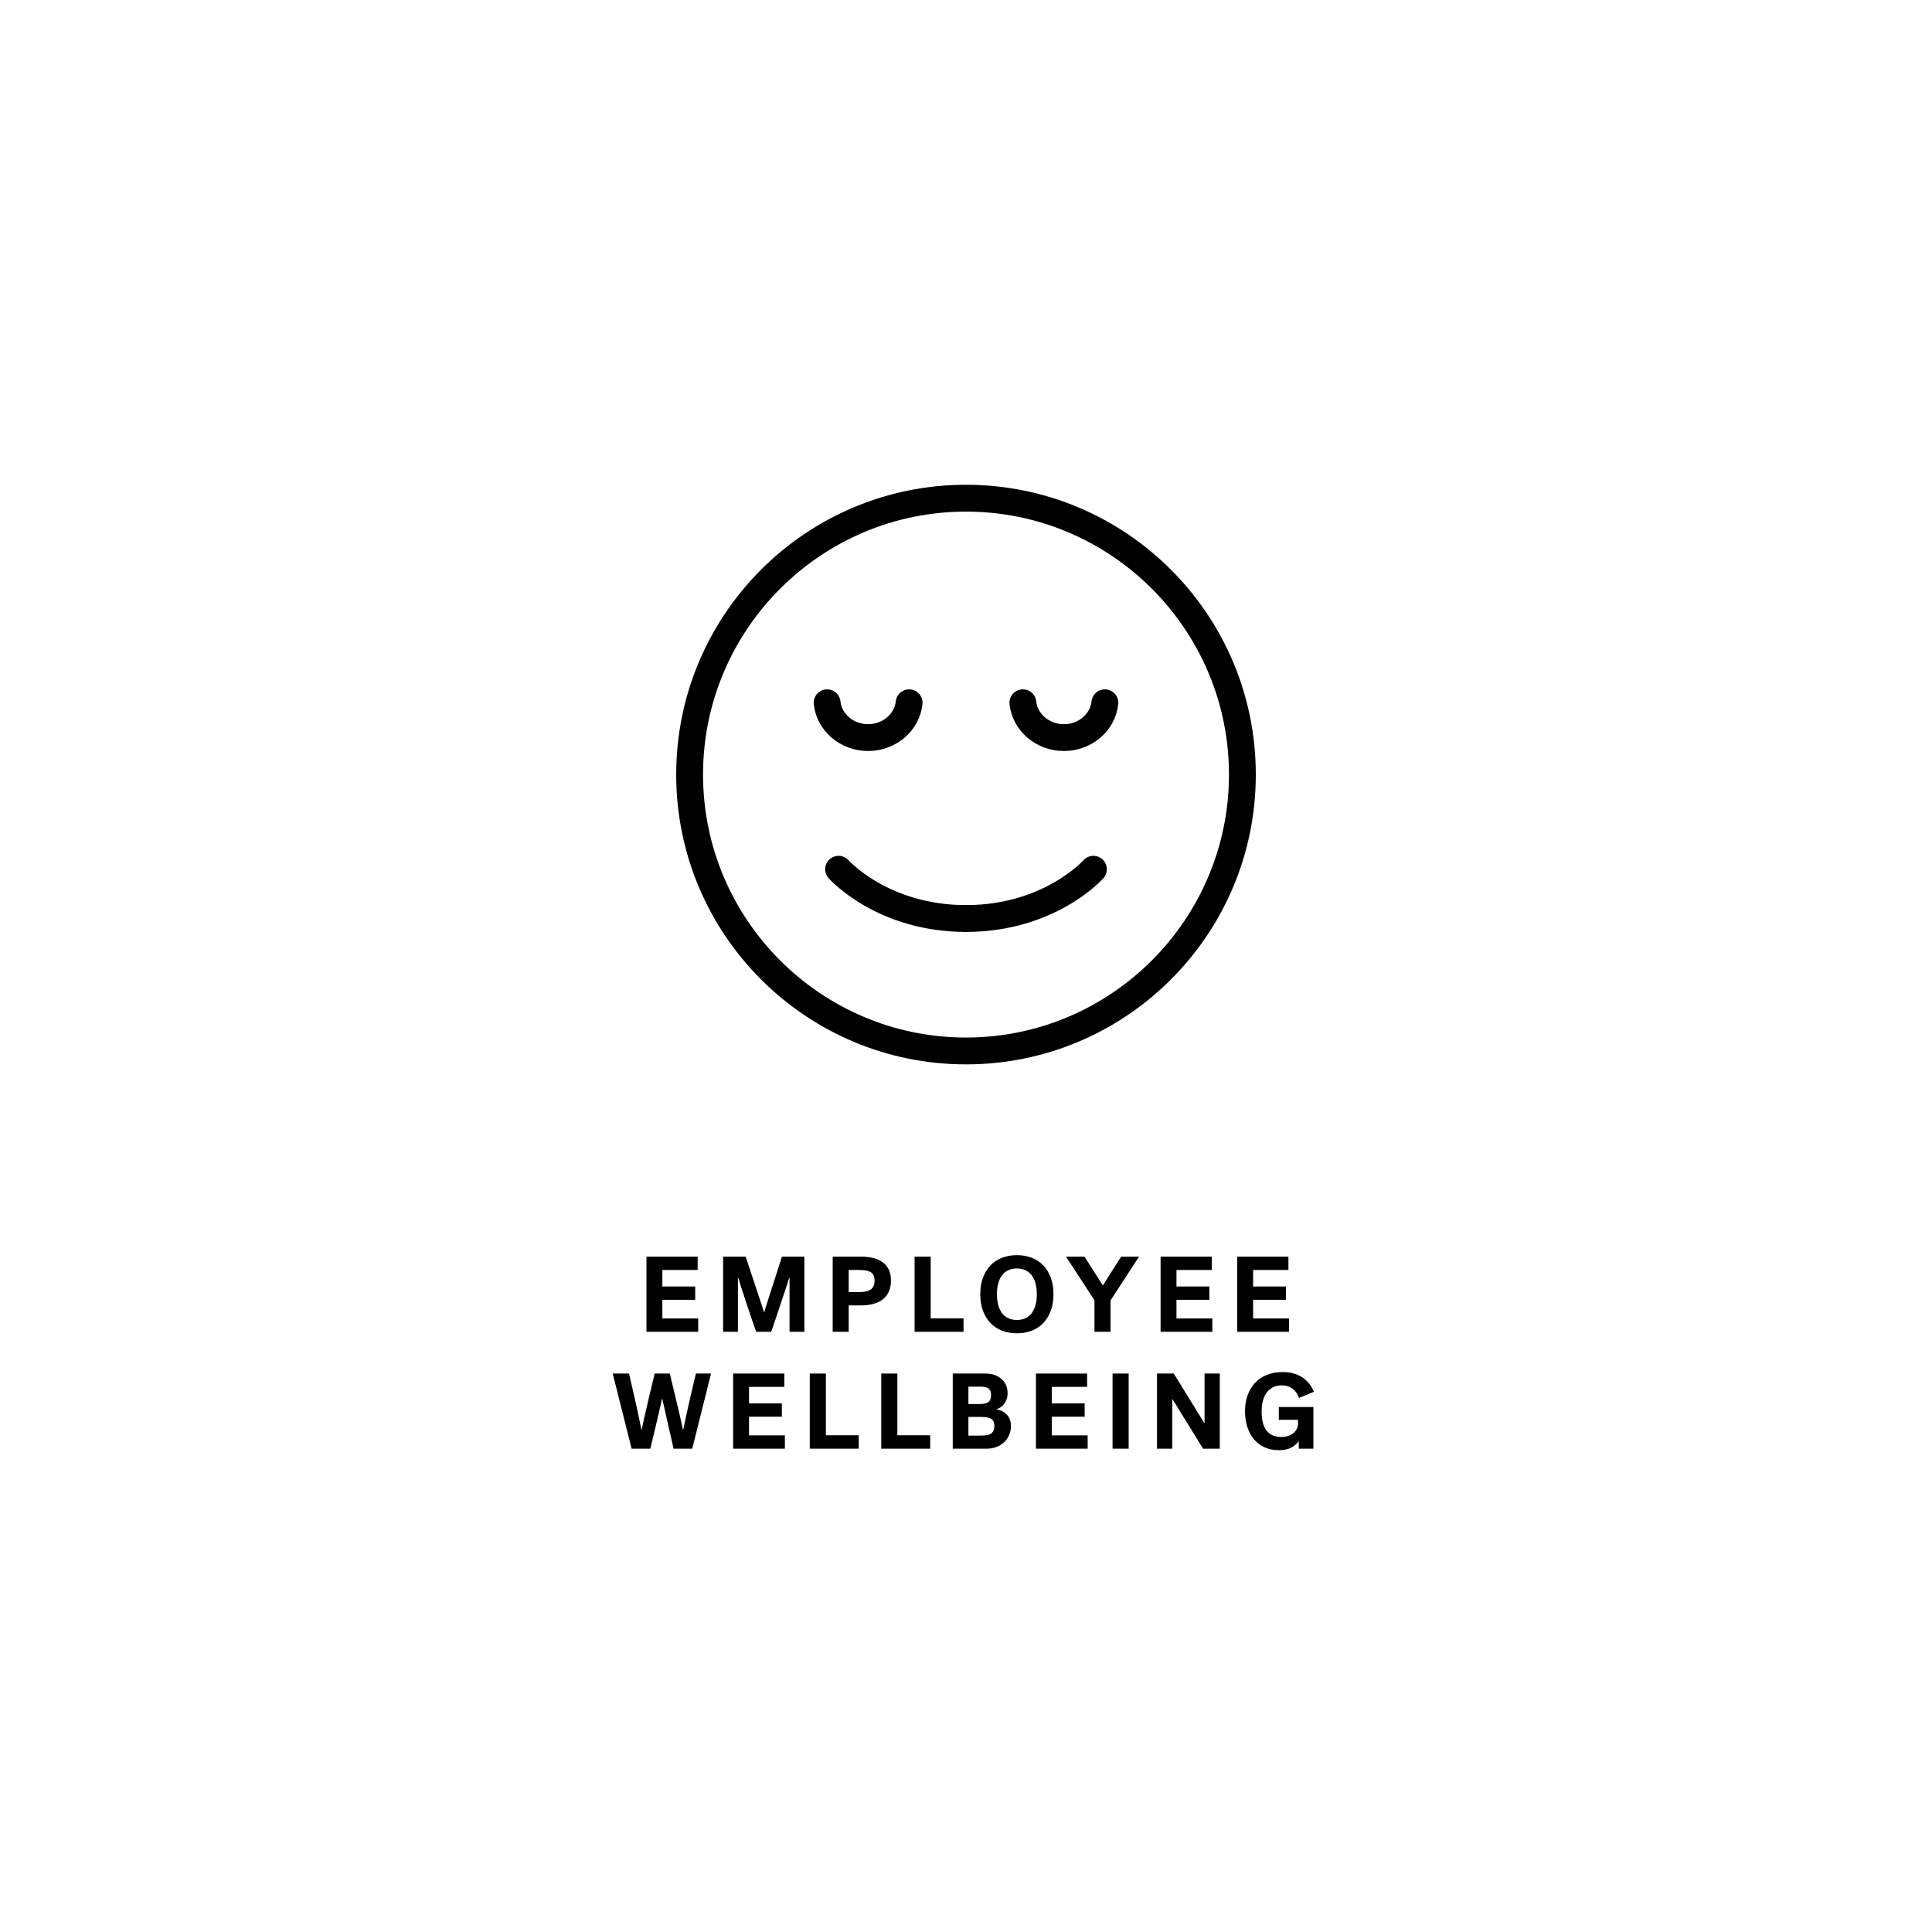
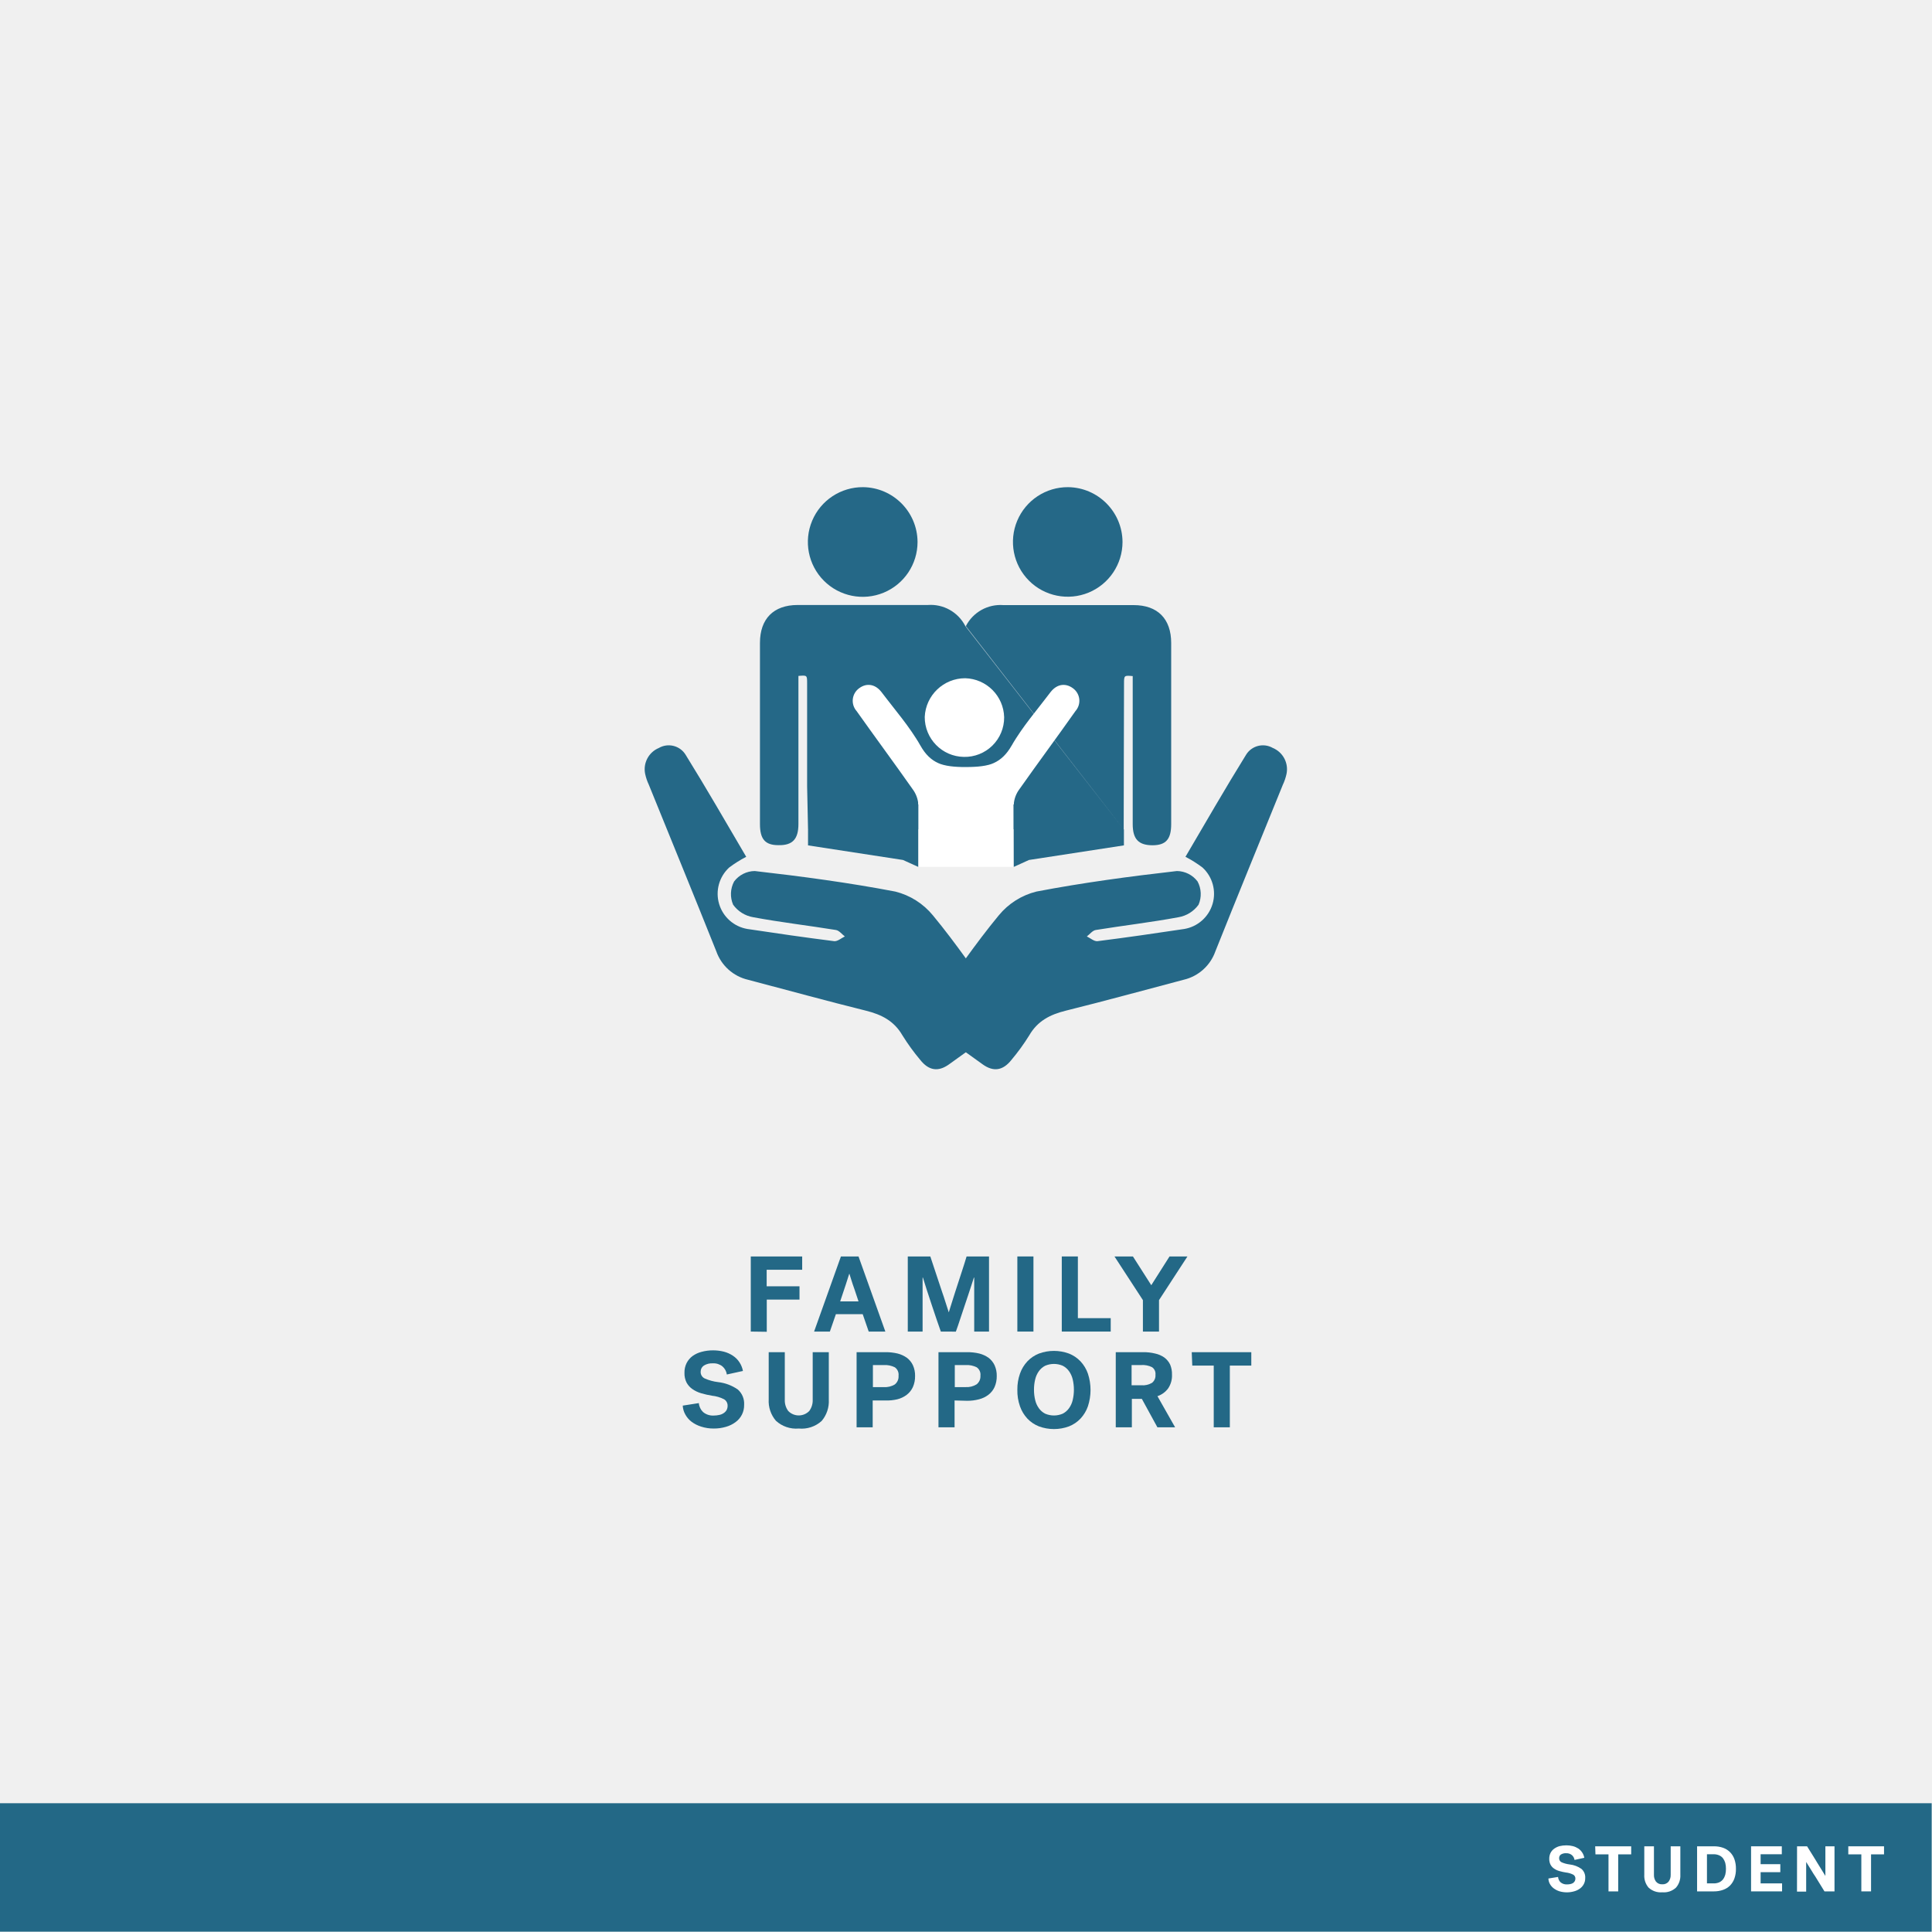
- <svg xmlns="http://www.w3.org/2000/svg" version="1.1" x="0px" y="0px" viewBox="0 0 360 360" enable-background="new 0 0 360 360" xml:space="preserve">
+ <svg xmlns="http://www.w3.org/2000/svg" viewBox="0 0 360 360.06">
+   <defs>
+     <style>.cls-1{fill:#236886;}.cls-2{fill:#fff;}.cls-3{fill:#256887;}</style>
+   </defs>
  <g id="BACKGROUND">
-     <rect x="0" y="0" fill="#FFFFFF" width="360" height="360" />
+     <rect class="cls-1" y="336.06" width="360" height="23.94" />
+     <path class="cls-2" d="M290.57,346.29a.81.81,0,0,0,.47.78,5.38,5.38,0,0,0,1.49.4,4.68,4.68,0,0,1,2.2.83,2.07,2.07,0,0,1,.7,1.72,2.3,2.3,0,0,1-.25,1.09,2.43,2.43,0,0,1-.7.83,3.21,3.21,0,0,1-1.08.53,4.93,4.93,0,0,1-2.78,0,3.67,3.67,0,0,1-1.08-.56,2.6,2.6,0,0,1-.7-.82,2.24,2.24,0,0,1-.27-1l1.8-.29a1.55,1.55,0,0,0,.47,1,1.71,1.71,0,0,0,1.21.39,2.84,2.84,0,0,0,.6-.06,1.49,1.49,0,0,0,.5-.19,1.1,1.1,0,0,0,.33-.35.94.94,0,0,0,.12-.49.81.81,0,0,0-.39-.72,3.92,3.92,0,0,0-1.38-.41,9.6,9.6,0,0,1-1.22-.27,3.18,3.18,0,0,1-1-.47,2,2,0,0,1-.65-.73,2.32,2.32,0,0,1-.23-1.07,2.45,2.45,0,0,1,.24-1.11,2.18,2.18,0,0,1,.67-.78,3.21,3.21,0,0,1,1-.48,5.17,5.17,0,0,1,1.28-.15,4.74,4.74,0,0,1,1.22.15,3.49,3.49,0,0,1,1,.44,2.63,2.63,0,0,1,.72.73,2.57,2.57,0,0,1,.4,1l-1.82.4a1.47,1.47,0,0,0-.5-.91,1.55,1.55,0,0,0-1.06-.34,1.67,1.67,0,0,0-1,.25A.82.82,0,0,0,290.57,346.29Z" />
+     <path class="cls-2" d="M297.29,344.09H304v1.5h-2.42v6.9h-1.81v-6.9h-2.43Z" />
+     <path class="cls-2" d="M309.8,352.66a3.34,3.34,0,0,1-2.56-.87,3.38,3.38,0,0,1-.8-2.4v-5.3h1.8v5.31a2,2,0,0,0,.38,1.27,1.41,1.41,0,0,0,1.18.5,1.39,1.39,0,0,0,1.17-.5,2,2,0,0,0,.39-1.27v-5.31h1.8v5.3a3.38,3.38,0,0,1-.81,2.4A3.32,3.32,0,0,1,309.8,352.66Z" />
+     <path class="cls-2" d="M316.28,344.09h3.13a5,5,0,0,1,1.73.28,3.44,3.44,0,0,1,1.29.82,3.55,3.55,0,0,1,.81,1.31,5.22,5.22,0,0,1,.28,1.79,5.12,5.12,0,0,1-.28,1.78,3.59,3.59,0,0,1-.81,1.32,3.42,3.42,0,0,1-1.29.81,5,5,0,0,1-1.73.29h-3.13Zm5.38,4.2a4.23,4.23,0,0,0-.13-1.11,2.76,2.76,0,0,0-.42-.86,1.87,1.87,0,0,0-.72-.55,2.49,2.49,0,0,0-1-.2h-1.27V351h1.27a2.49,2.49,0,0,0,1-.19,1.9,1.9,0,0,0,.72-.56,2.6,2.6,0,0,0,.42-.85A4.23,4.23,0,0,0,321.66,348.29Z" />
+     <path class="cls-2" d="M326.34,352.49v-8.4h5.73v1.48h-3.95v1.85h3.67v1.49h-3.67V351h4v1.49Z" />
+     <path class="cls-2" d="M334.91,344.09h1.87l1.4,2.25.64,1.05.51.82.48.78.38.62h0v-5.52h1.7v8.4h-1.87l-1.37-2.22c-.25-.42-.47-.77-.64-1l-.51-.83-.49-.79-.4-.64h0v5.52h-1.71Z" />
+     <path class="cls-2" d="M344.46,344.09h6.66v1.5H348.7v6.9h-1.81v-6.9h-2.43Z" />
  </g>
-   <g id="REF" display="none">
-     <rect y="90.33" display="inline" fill="none" stroke="#000000" stroke-width="0.25" stroke-miterlimit="10" width="360" height="108" />
-     <rect x="360" y="90.33" display="inline" fill="none" stroke="#FFFFFF" stroke-width="0.25" stroke-miterlimit="10" width="360" height="108" />
-     <line display="inline" fill="none" stroke="#000000" stroke-width="0.25" stroke-linecap="round" stroke-miterlimit="10" x1="180" y1="0.19" x2="180" y2="360.06" />
+   <g id="LINE_ONE" data-name="LINE ONE">
+     <path class="cls-1" d="M139.92,248.16v-14h9.58v2.48h-6.62v3.08H149v2.48h-6.1v6Z" />
+     <path class="cls-1" d="M165,248.16h-3.1l-1.12-3.24h-5l-1.12,3.24h-2.94l5-14H160Zm-6.76-10.72c0,.1-.07.26-.14.47s-.14.44-.22.7-.17.54-.27.84-.2.59-.29.87c-.23.69-.47,1.43-.74,2.22H160c-.27-.79-.51-1.53-.74-2.22-.15-.4-.26-.73-.35-1s-.17-.51-.24-.75-.14-.46-.21-.67-.11-.37-.14-.47Z" />
+     <path class="cls-1" d="M175.34,248.16c-.2-.55-.45-1.26-.75-2.15l-.93-2.77q-.48-1.44-.93-2.82c-.3-.92-.54-1.7-.73-2.32h-.06v10.06h-2.76v-14h4.2c.57,1.71,1.09,3.27,1.56,4.7q.42,1.27.69,2.07c.18.52.35,1,.5,1.51s.29.91.42,1.3.22.67.27.84l.26-.84c.12-.39.26-.84.43-1.37s.35-1.09.54-1.7.39-1.21.59-1.81c.45-1.43,1-3,1.5-4.7h4.18v14h-2.76V238.1h-.06l-.48,1.49-.61,1.85-.67,2c-.23.67-.44,1.31-.64,1.92l-.55,1.65c-.17.49-.3.88-.41,1.16Z" />
+     <path class="cls-1" d="M189.6,234.16h3v14h-3Z" />
+     <path class="cls-1" d="M197.88,234.16h3v11.5H207v2.5h-9.12Z" />
+     <path class="cls-1" d="M213,242.3l-5.3-8.14h3.44l3.42,5.36,3.4-5.36h3.34L216,242.3v5.86h-3Z" />
  </g>
-   <g id="LINE_ONE">
-     <g>
-       <path d="M120.46,248.16v-14H130v2.48h-6.58v3.08h6.12v2.48h-6.12v3.48h6.68v2.48H120.46z" />
-       <path d="M140.9,248.16c-0.2-0.55-0.45-1.26-0.75-2.15c-0.3-0.89-0.61-1.81-0.93-2.77s-0.63-1.9-0.93-2.82    c-0.3-0.92-0.54-1.69-0.73-2.32h-0.06v10.06h-2.76v-14h4.2c0.57,1.71,1.09,3.27,1.56,4.7c0.28,0.85,0.51,1.54,0.69,2.07    c0.18,0.53,0.35,1.03,0.5,1.51c0.15,0.48,0.29,0.91,0.42,1.3c0.13,0.39,0.22,0.67,0.27,0.84c0.05-0.17,0.14-0.45,0.26-0.84    c0.12-0.39,0.26-0.84,0.43-1.37c0.17-0.53,0.35-1.09,0.54-1.7c0.19-0.61,0.39-1.21,0.59-1.81c0.45-1.43,0.95-2.99,1.5-4.7h4.18v14    h-2.76V238.1h-0.06c-0.13,0.41-0.29,0.91-0.48,1.49c-0.19,0.58-0.39,1.2-0.61,1.85c-0.22,0.65-0.44,1.32-0.67,1.99    c-0.23,0.67-0.44,1.31-0.64,1.92c-0.2,0.61-0.38,1.16-0.55,1.65c-0.17,0.49-0.3,0.88-0.41,1.16H140.9z" />
-       <path d="M158.14,243.24v4.92h-2.98v-14h5.32c0.84,0,1.6,0.09,2.28,0.26c0.68,0.17,1.26,0.44,1.74,0.8    c0.48,0.36,0.85,0.82,1.12,1.38c0.27,0.56,0.4,1.23,0.4,2.02c0,0.8-0.14,1.49-0.41,2.07c-0.27,0.58-0.65,1.06-1.14,1.44    c-0.49,0.38-1.07,0.66-1.75,0.84c-0.68,0.18-1.43,0.27-2.24,0.27H158.14z M162.96,238.62c0-0.76-0.23-1.28-0.69-1.56    c-0.46-0.28-1.16-0.42-2.09-0.42h-2.04v4.12h2.04c0.93,0,1.63-0.17,2.09-0.5C162.73,239.92,162.96,239.38,162.96,238.62z" />
-       <path d="M170.42,234.16h3v11.5h6.12v2.5h-9.12V234.16z" />
-       <path d="M182.66,241.16c0-1.13,0.16-2.15,0.49-3.05c0.33-0.9,0.79-1.66,1.38-2.29c0.59-0.63,1.31-1.11,2.15-1.44    c0.84-0.33,1.77-0.5,2.8-0.5s1.96,0.17,2.8,0.5c0.84,0.33,1.55,0.81,2.15,1.44s1.05,1.39,1.38,2.29c0.33,0.9,0.49,1.92,0.49,3.05    c0,1.13-0.16,2.15-0.49,3.05c-0.33,0.9-0.79,1.66-1.38,2.29c-0.59,0.63-1.31,1.11-2.15,1.44c-0.84,0.33-1.77,0.5-2.8,0.5    s-1.96-0.17-2.8-0.5s-1.56-0.81-2.15-1.44c-0.59-0.63-1.05-1.39-1.38-2.29C182.82,243.31,182.66,242.29,182.66,241.16z     M185.76,241.16c0,0.71,0.08,1.36,0.23,1.95c0.15,0.59,0.38,1.1,0.69,1.52s0.69,0.75,1.16,0.98s1.01,0.35,1.64,0.35    s1.17-0.12,1.64-0.35c0.46-0.23,0.85-0.56,1.16-0.98c0.3-0.42,0.54-0.93,0.69-1.52c0.15-0.59,0.23-1.24,0.23-1.95    s-0.08-1.36-0.23-1.95c-0.15-0.59-0.38-1.1-0.69-1.52c-0.31-0.42-0.7-0.75-1.16-0.98c-0.47-0.23-1.01-0.35-1.64-0.35    s-1.17,0.12-1.64,0.35s-0.85,0.56-1.16,0.98s-0.54,0.93-0.69,1.52C185.84,239.8,185.76,240.45,185.76,241.16z" />
-       <path d="M203.94,242.3l-5.3-8.14h3.44l3.42,5.36l3.4-5.36h3.34l-5.3,8.14v5.86h-3V242.3z" />
-       <path d="M216.26,248.16v-14h9.54v2.48h-6.58v3.08h6.12v2.48h-6.12v3.48h6.68v2.48H216.26z" />
-       <path d="M230.54,248.16v-14h9.54v2.48h-6.58v3.08h6.12v2.48h-6.12v3.48h6.68v2.48H230.54z" />
-     </g>
-   </g>
-   <g id="LINE_TWO">
-     <g>
-       <path d="M132.49,255.94l-3.5,14h-3.48c-0.29-1.29-0.57-2.53-0.84-3.7c-0.16-0.69-0.29-1.27-0.4-1.74    c-0.11-0.47-0.21-0.93-0.31-1.4s-0.2-0.91-0.3-1.34s-0.18-0.79-0.25-1.1h-0.06c-0.07,0.31-0.15,0.68-0.24,1.11    c-0.09,0.43-0.2,0.9-0.32,1.39c-0.12,0.49-0.24,1-0.36,1.53c-0.12,0.53-0.24,1.04-0.36,1.55c-0.28,1.17-0.58,2.41-0.9,3.7h-3.48    l-3.52-14h3.04c0.35,1.49,0.67,2.91,0.98,4.26c0.17,0.8,0.32,1.46,0.44,1.98c0.12,0.52,0.23,1.04,0.34,1.56    c0.11,0.52,0.21,1.01,0.31,1.48s0.18,0.86,0.23,1.18h0.06c0.07-0.32,0.15-0.72,0.25-1.19c0.1-0.47,0.21-0.98,0.34-1.53    c0.13-0.55,0.26-1.12,0.4-1.72c0.14-0.6,0.28-1.19,0.41-1.76c0.32-1.35,0.66-2.77,1.02-4.26h2.82c0.36,1.49,0.7,2.91,1.02,4.26    c0.19,0.8,0.34,1.46,0.47,1.98c0.13,0.52,0.25,1.04,0.37,1.56c0.12,0.52,0.23,1.01,0.33,1.48s0.18,0.86,0.25,1.18h0.06    c0.07-0.32,0.15-0.72,0.25-1.19c0.1-0.47,0.21-0.98,0.33-1.53c0.12-0.55,0.25-1.12,0.38-1.72c0.13-0.6,0.27-1.19,0.4-1.76    c0.32-1.35,0.65-2.77,1-4.26H132.49z" />
-       <path d="M136.61,269.94v-14h9.54v2.48h-6.58v3.08h6.12v2.48h-6.12v3.48h6.68v2.48H136.61z" />
-       <path d="M150.89,255.94h3v11.5h6.12v2.5h-9.12V255.94z" />
-       <path d="M164.21,255.94h3v11.5h6.12v2.5h-9.12V255.94z" />
-       <path d="M177.53,255.94h6.08c0.65,0,1.24,0.09,1.75,0.28c0.51,0.19,0.95,0.44,1.3,0.77c0.35,0.33,0.62,0.71,0.81,1.16    c0.19,0.45,0.28,0.93,0.28,1.45c0,0.43-0.06,0.81-0.18,1.14c-0.12,0.33-0.28,0.62-0.47,0.87c-0.19,0.25-0.41,0.45-0.66,0.62    c-0.25,0.17-0.5,0.3-0.77,0.39c0.31,0.04,0.62,0.13,0.93,0.26c0.31,0.13,0.6,0.32,0.87,0.57c0.27,0.25,0.48,0.56,0.65,0.93    c0.17,0.37,0.25,0.83,0.25,1.38c0,0.6-0.11,1.16-0.34,1.67c-0.23,0.51-0.54,0.95-0.94,1.32c-0.4,0.37-0.87,0.66-1.42,0.87    c-0.55,0.21-1.15,0.32-1.8,0.32h-6.34V255.94z M180.45,258.38v3.24h2.1c0.72,0,1.25-0.12,1.6-0.36c0.35-0.24,0.52-0.67,0.52-1.3    c0-0.57-0.15-0.98-0.45-1.22c-0.3-0.24-0.8-0.36-1.51-0.36H180.45z M180.45,267.5h2.4c0.95,0,1.59-0.15,1.93-0.45    c0.34-0.3,0.51-0.74,0.51-1.31c0-0.68-0.21-1.14-0.62-1.37c-0.41-0.23-1.03-0.35-1.86-0.35h-2.36V267.5z" />
-       <path d="M193.03,269.94v-14h9.54v2.48h-6.58v3.08h6.12v2.48h-6.12v3.48h6.68v2.48H193.03z" />
-       <path d="M207.31,255.94h3v14h-3V255.94z" />
-       <path d="M215.59,255.94h3.12c0.81,1.32,1.59,2.57,2.32,3.76c0.44,0.71,0.8,1.29,1.08,1.75c0.28,0.46,0.56,0.92,0.84,1.37    c0.28,0.45,0.55,0.88,0.8,1.29c0.25,0.41,0.47,0.75,0.64,1.03h0.06v-9.2h2.84v14h-3.12c-0.8-1.29-1.56-2.53-2.28-3.7    c-0.43-0.69-0.78-1.27-1.07-1.73s-0.57-0.92-0.85-1.38s-0.55-0.9-0.81-1.32s-0.48-0.78-0.67-1.07h-0.06v9.2h-2.84V255.94z" />
-       <path d="M238.29,262.18h6.44v7.76h-2.72v-1.44c-0.31,0.48-0.76,0.89-1.36,1.22c-0.6,0.33-1.38,0.5-2.34,0.5    c-1.04,0-1.96-0.19-2.75-0.57s-1.45-0.9-1.98-1.55c-0.53-0.65-0.92-1.42-1.19-2.3c-0.27-0.88-0.4-1.82-0.4-2.82    c0-1.08,0.16-2.07,0.47-2.96c0.31-0.89,0.77-1.66,1.37-2.31c0.6-0.65,1.33-1.15,2.19-1.51c0.86-0.36,1.84-0.54,2.93-0.54    c1.41,0,2.62,0.31,3.62,0.93c1,0.62,1.75,1.54,2.26,2.75l-2.78,1.14c-0.27-0.75-0.67-1.32-1.22-1.73c-0.55-0.41-1.21-0.61-2-0.61    c-1.13,0-2.04,0.42-2.72,1.25s-1.02,2.06-1.02,3.69c0,3.12,1.23,4.68,3.7,4.68c0.36,0,0.72-0.05,1.08-0.15s0.69-0.25,0.99-0.46    c0.3-0.21,0.54-0.47,0.73-0.79c0.19-0.32,0.28-0.71,0.28-1.16v-0.64h-3.58V262.18z" />
-     </g>
+   <g id="LINE_TWO" data-name="LINE TWO">
+     <path class="cls-1" d="M130.58,255.62a1.32,1.32,0,0,0,.78,1.29,8.75,8.75,0,0,0,2.48.67,8,8,0,0,1,3.67,1.38,3.51,3.51,0,0,1,1.17,2.86,3.86,3.86,0,0,1-1.59,3.21,5.44,5.44,0,0,1-1.79.88,7.76,7.76,0,0,1-2.26.32,7.39,7.39,0,0,1-2.38-.36,5.86,5.86,0,0,1-1.8-.92,4.33,4.33,0,0,1-1.16-1.37,3.73,3.73,0,0,1-.46-1.62l3-.47a2.61,2.61,0,0,0,.79,1.67,2.84,2.84,0,0,0,2,.65,4.6,4.6,0,0,0,1-.11,2.14,2.14,0,0,0,.82-.33,1.73,1.73,0,0,0,.55-.56,1.63,1.63,0,0,0,.2-.82,1.37,1.37,0,0,0-.65-1.21,6.35,6.35,0,0,0-2.29-.67,18.1,18.1,0,0,1-2-.46,5.48,5.48,0,0,1-1.63-.78,3.48,3.48,0,0,1-1.08-1.21,3.79,3.79,0,0,1-.39-1.79,3.9,3.9,0,0,1,.4-1.84,3.75,3.75,0,0,1,1.12-1.32,5,5,0,0,1,1.7-.78,8,8,0,0,1,2.14-.27,8.16,8.16,0,0,1,2,.25,5.53,5.53,0,0,1,1.67.75,4.23,4.23,0,0,1,1.21,1.21,4.44,4.44,0,0,1,.66,1.63l-3,.66a2.45,2.45,0,0,0-.82-1.51,2.62,2.62,0,0,0-1.78-.57,2.86,2.86,0,0,0-1.69.42A1.34,1.34,0,0,0,130.58,255.62Z" />
+     <path class="cls-1" d="M148.86,266.23a5.57,5.57,0,0,1-4.26-1.45,5.65,5.65,0,0,1-1.34-4V252h3v8.86a3.31,3.31,0,0,0,.64,2.1,2.73,2.73,0,0,0,3.92,0,3.31,3.31,0,0,0,.64-2.1V252h3v8.83a5.65,5.65,0,0,1-1.34,4A5.57,5.57,0,0,1,148.86,266.23Z" />
+     <path class="cls-1" d="M162.64,261V266h-3V252H165a9.42,9.42,0,0,1,2.28.25,5.17,5.17,0,0,1,1.74.8,3.73,3.73,0,0,1,1.12,1.39,4.61,4.61,0,0,1,.4,2,4.9,4.9,0,0,1-.41,2.07,3.81,3.81,0,0,1-1.14,1.43,4.83,4.83,0,0,1-1.75.84A8.33,8.33,0,0,1,165,261Zm4.82-4.62a1.67,1.67,0,0,0-.69-1.56,4.11,4.11,0,0,0-2.09-.42h-2v4.11h2a3.52,3.52,0,0,0,2.09-.5A1.88,1.88,0,0,0,167.46,256.41Z" />
+     <path class="cls-1" d="M177.9,261V266h-3V252h5.32a9.42,9.42,0,0,1,2.28.25,5.17,5.17,0,0,1,1.74.8,3.73,3.73,0,0,1,1.12,1.39,4.61,4.61,0,0,1,.4,2,4.9,4.9,0,0,1-.41,2.07,3.81,3.81,0,0,1-1.14,1.43,4.83,4.83,0,0,1-1.75.84,8.33,8.33,0,0,1-2.24.28Zm4.82-4.62a1.67,1.67,0,0,0-.69-1.56,4.11,4.11,0,0,0-2.09-.42h-2v4.11h2A3.52,3.52,0,0,0,182,258,1.88,1.88,0,0,0,182.72,256.41Z" />
+     <path class="cls-1" d="M189.6,259a8.75,8.75,0,0,1,.49-3,6.46,6.46,0,0,1,1.38-2.29,6,6,0,0,1,2.15-1.45,8.09,8.09,0,0,1,5.6,0,6,6,0,0,1,2.15,1.45,6.46,6.46,0,0,1,1.38,2.29,9.71,9.71,0,0,1,0,6.09,6.46,6.46,0,0,1-1.38,2.29,6,6,0,0,1-2.15,1.45,8.09,8.09,0,0,1-5.6,0,6,6,0,0,1-2.15-1.45,6.46,6.46,0,0,1-1.38-2.29A8.73,8.73,0,0,1,189.6,259Zm3.1,0a8,8,0,0,0,.23,1.95,4.28,4.28,0,0,0,.69,1.51,3.26,3.26,0,0,0,1.16,1,4.13,4.13,0,0,0,3.28,0,3.26,3.26,0,0,0,1.16-1,4.28,4.28,0,0,0,.69-1.51,8.42,8.42,0,0,0,0-3.91,4.28,4.28,0,0,0-.69-1.51,3.26,3.26,0,0,0-1.16-1,4.13,4.13,0,0,0-3.28,0,3.26,3.26,0,0,0-1.16,1,4.28,4.28,0,0,0-.69,1.51A8,8,0,0,0,192.7,259Z" />
+     <path class="cls-1" d="M218.42,256.2a4.24,4.24,0,0,1-.71,2.54,4.08,4.08,0,0,1-2,1.46L219,266h-3.3l-2.9-5.3h-1.86V266h-3V252h5.12a8.89,8.89,0,0,1,2.21.25A4.77,4.77,0,0,1,217,253a3.56,3.56,0,0,1,1.08,1.32A4.53,4.53,0,0,1,218.42,256.2Zm-3.08,0a1.49,1.49,0,0,0-.65-1.41,3.91,3.91,0,0,0-2-.39h-1.8v3.77h1.8a3.4,3.4,0,0,0,2-.45A1.72,1.72,0,0,0,215.34,256.23Z" />
+     <path class="cls-1" d="M222.1,252h11.1v2.5h-4V266h-3v-11.5h-4Z" />
  </g>
  <g id="ICON">
-     <g>
-       <g>
-         <path d="M180,95.33c27.02,0,49,21.98,49,49s-21.98,49-49,49s-49-21.98-49-49S152.98,95.33,180,95.33 M180,90.33     c-29.82,0-54,24.18-54,54s24.18,54,54,54s54-24.18,54-54S209.82,90.33,180,90.33L180,90.33z" />
-       </g>
-       <path fill="none" stroke="#000000" stroke-width="5" stroke-linecap="round" stroke-miterlimit="10" d="M180,171.15    c-15.62,0-23.74-9.18-23.74-9.18" />
-       <path fill="none" stroke="#000000" stroke-width="5" stroke-linecap="round" stroke-miterlimit="10" d="M169.4,130.95    c-0.39,3.65-3.67,6.49-7.64,6.49c-3.98,0-7.25-2.84-7.64-6.49" />
-       <path fill="none" stroke="#000000" stroke-width="5" stroke-linecap="round" stroke-miterlimit="10" d="M180,171.15    c15.62,0,23.74-9.18,23.74-9.18" />
-       <path fill="none" stroke="#000000" stroke-width="5" stroke-linecap="round" stroke-miterlimit="10" d="M190.6,130.95    c0.39,3.65,3.67,6.49,7.64,6.49c3.98,0,7.25-2.84,7.64-6.49" />
-     </g>
+     <path class="cls-3" d="M220.93,159.68a22.2,22.2,0,0,1,3.18,2,6.65,6.65,0,0,1-3.4,11.45c-5.38.81-10.77,1.59-16.16,2.27-.63.08-1.35-.57-2-.88.55-.41,1.05-1.1,1.66-1.2,5.13-.83,10.31-1.43,15.42-2.38a5.82,5.82,0,0,0,3.74-2.33,5,5,0,0,0-.18-4.33,4.89,4.89,0,0,0-3.85-1.95c-8.76,1-17.54,2.17-26.2,3.83a13.19,13.19,0,0,0-7,4.43c-4.37,5.28-8.23,11-12.23,16.54-1.41,2-1.1,3.65.83,5.1q4.17,3.14,8.41,6.14c2,1.43,3.76,1.16,5.34-.83a39.14,39.14,0,0,0,3.33-4.59c1.55-2.68,3.89-3.87,6.79-4.59,7.34-1.82,14.63-3.83,22-5.77a8.25,8.25,0,0,0,5.89-5.28c4.14-10.37,8.38-20.71,12.58-31.06a9.34,9.34,0,0,0,.68-2,4.29,4.29,0,0,0-2.54-4.85,3.69,3.69,0,0,0-5,1.27C228.34,146.93,224.7,153.26,220.93,159.68Z" />
+     <path class="cls-3" d="M139.07,159.68a22.2,22.2,0,0,0-3.18,2,6.65,6.65,0,0,0,3.4,11.45c5.38.81,10.77,1.59,16.16,2.27.63.08,1.35-.57,2-.88-.55-.41-1.05-1.1-1.66-1.2-5.13-.83-10.31-1.43-15.42-2.38a5.82,5.82,0,0,1-3.74-2.33,5,5,0,0,1,.18-4.33,4.89,4.89,0,0,1,3.85-1.95c8.76,1,17.54,2.17,26.2,3.83a13.19,13.19,0,0,1,7,4.43c4.37,5.28,8.23,11,12.23,16.54,1.41,2,1.1,3.65-.83,5.1q-4.17,3.14-8.41,6.14c-2,1.43-3.76,1.16-5.34-.83a39.14,39.14,0,0,1-3.33-4.59c-1.55-2.68-3.89-3.87-6.79-4.59-7.34-1.82-14.63-3.83-22-5.77a8.25,8.25,0,0,1-5.89-5.28c-4.14-10.37-8.38-20.71-12.58-31.06a9.34,9.34,0,0,1-.68-2,4.29,4.29,0,0,1,2.54-4.85,3.69,3.69,0,0,1,5,1.27C131.66,146.93,135.3,153.26,139.07,159.68Z" />
+     <path class="cls-3" d="M180,116.69a7.25,7.25,0,0,1,7-3.92c8.09,0,16.18,0,24.27,0,4.49,0,7,2.57,7,7.07q0,16.88,0,33.75c0,2.83-1,3.92-3.44,3.94-2.62,0-3.73-1.11-3.73-3.94q0-12.66,0-25.31V126c-1.59-.14-1.62-.14-1.62,1.39,0,6.4-.07,20.76-.06,27.16m0,0H150.59l-.17-8q0-9.6,0-19.19c0-1.53,0-1.53-1.62-1.39v2.29q0,12.64,0,25.31c0,2.83-1.11,4-3.73,3.94-2.47,0-3.44-1.11-3.44-3.94q0-16.87,0-33.75c0-4.5,2.54-7.06,7-7.07,8.09,0,16.18,0,24.27,0a7.25,7.25,0,0,1,7,3.92" />
+     <path class="cls-3" d="M209.2,101a10.21,10.21,0,1,1-10.14-10.21A10.27,10.27,0,0,1,209.2,101Z" />
+     <path class="cls-3" d="M171,101a10.22,10.22,0,1,1-10.14-10.21A10.27,10.27,0,0,1,171,101Z" />
+     <path class="cls-2" d="M189.85,147.15c3.26-4.67,6.65-9.24,10-13.85.88-1.21,1.75-2.41.82-4-1.16-2-3.32-2.27-4.84-.37-2.22,2.8-4.27,5.74-6.39,8.62a6.61,6.61,0,0,0-.7,1.05c-1.84,4.21-5.34,4.34-9.33,4.36-3.56,0-6-.67-7.87-4-2-3.51-4.71-6.63-7.18-9.86-1.23-1.62-2.82-1.87-4.21-.86a2.89,2.89,0,0,0-.5,4.29c3.45,4.87,7,9.66,10.43,14.54a5.43,5.43,0,0,1,1.07,2.84h17.78a5.33,5.33,0,0,1,1.06-2.84c3.44-4.88,7-9.67,10.43-14.54a2.88,2.88,0,0,0-.5-4.29c-1.38-1-3-.76-4.21.86-2.46,3.23-5.17,6.35-7.18,9.86-1.89,3.3-4.31,4-7.87,4-4,0-7.48-.15-9.33-4.36a5.49,5.49,0,0,0-.7-1.05c-2.12-2.88-4.17-5.82-6.39-8.62-1.51-1.9-3.68-1.63-4.83.37-.94,1.61-.07,2.81.81,4,3.34,4.61,6.72,9.18,10,13.85" />
+     <path class="cls-2" d="M179.89,126.4a7.55,7.55,0,0,0-7.55,7.21,7.41,7.41,0,0,0,7.29,7.45,7.34,7.34,0,0,0,7.51-7.39A7.46,7.46,0,0,0,179.89,126.4Z" />
+     <polyline class="cls-2" points="188.91 147.81 188.91 161.56 171.13 161.56 171.13 147.81" />
+     <polygon class="cls-3" points="150.59 154.56 150.59 157.55 168.28 160.27 171.13 161.56 171.13 149.92 150.59 154.56" />
+     <polygon class="cls-3" points="209.46 154.56 209.46 157.55 191.77 160.27 188.93 161.56 188.91 149.92 209.46 154.56" />
  </g>
</svg>
